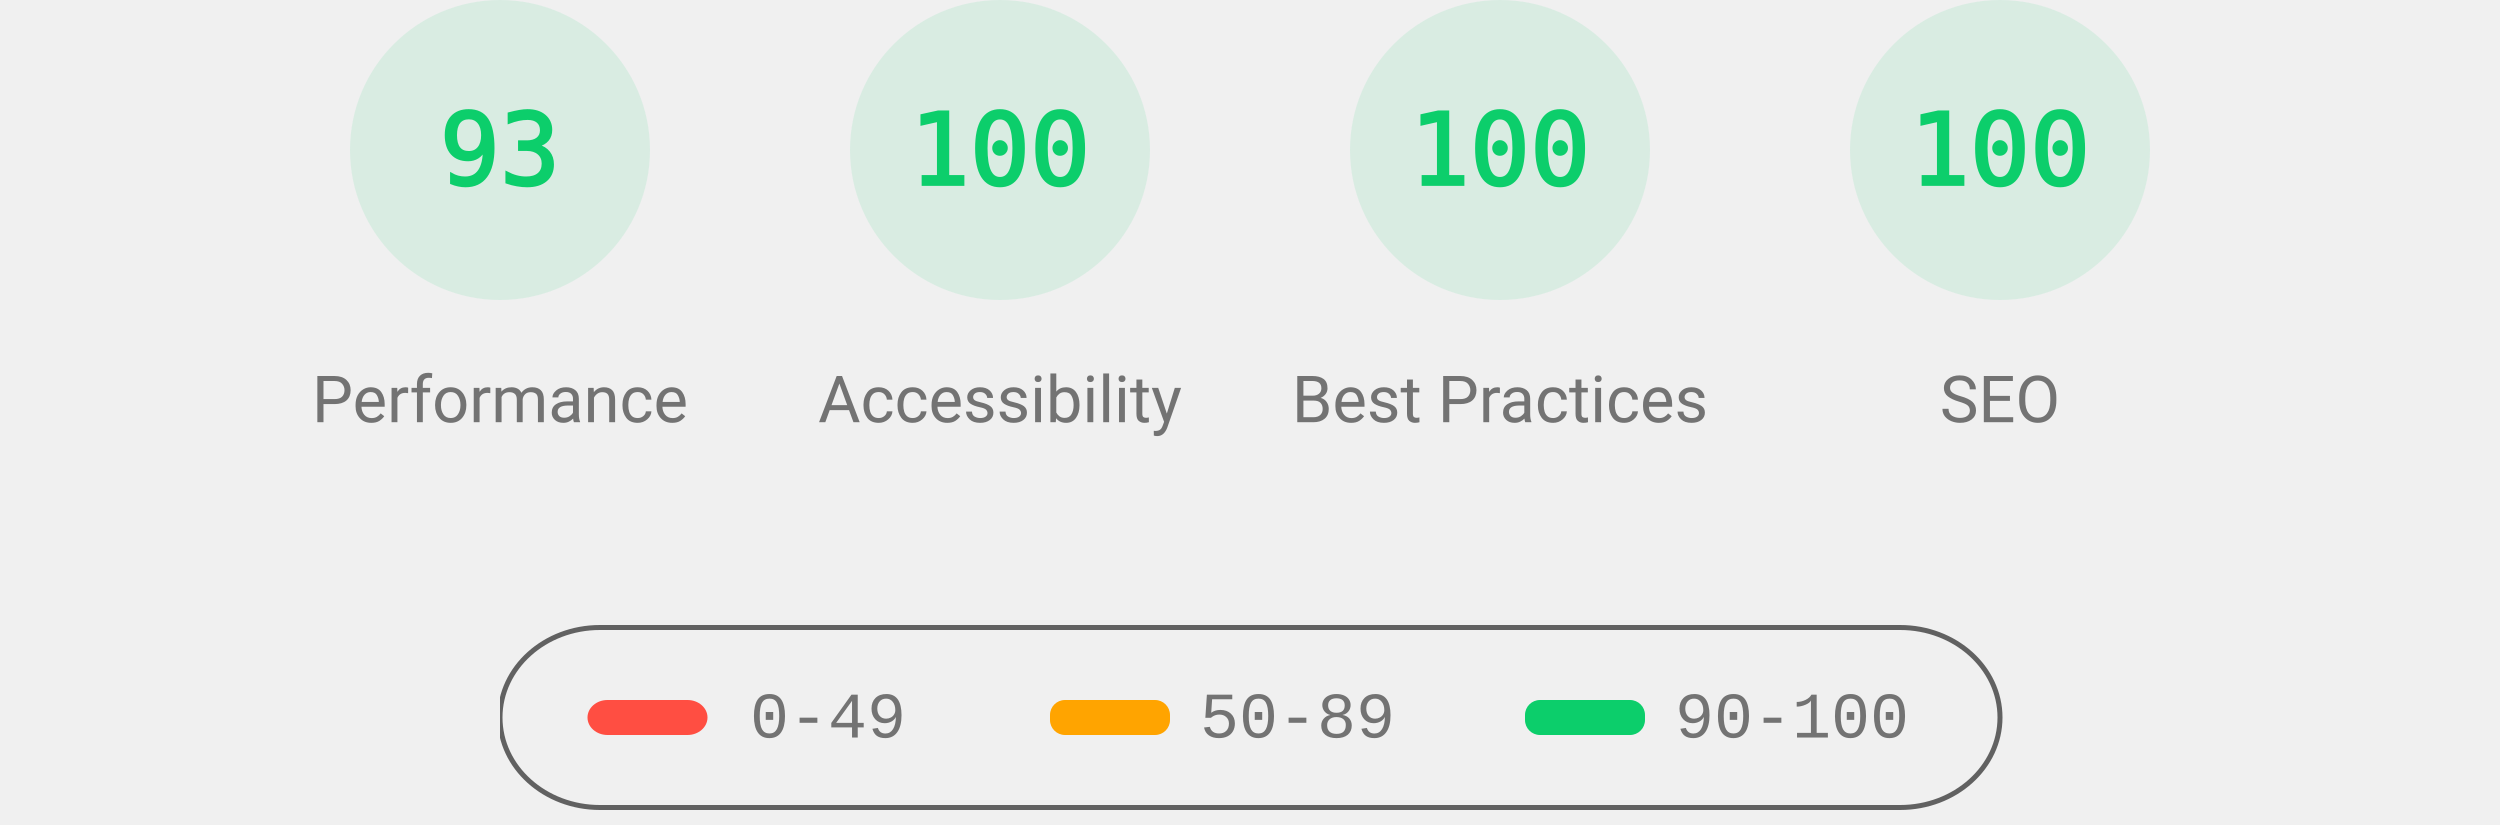
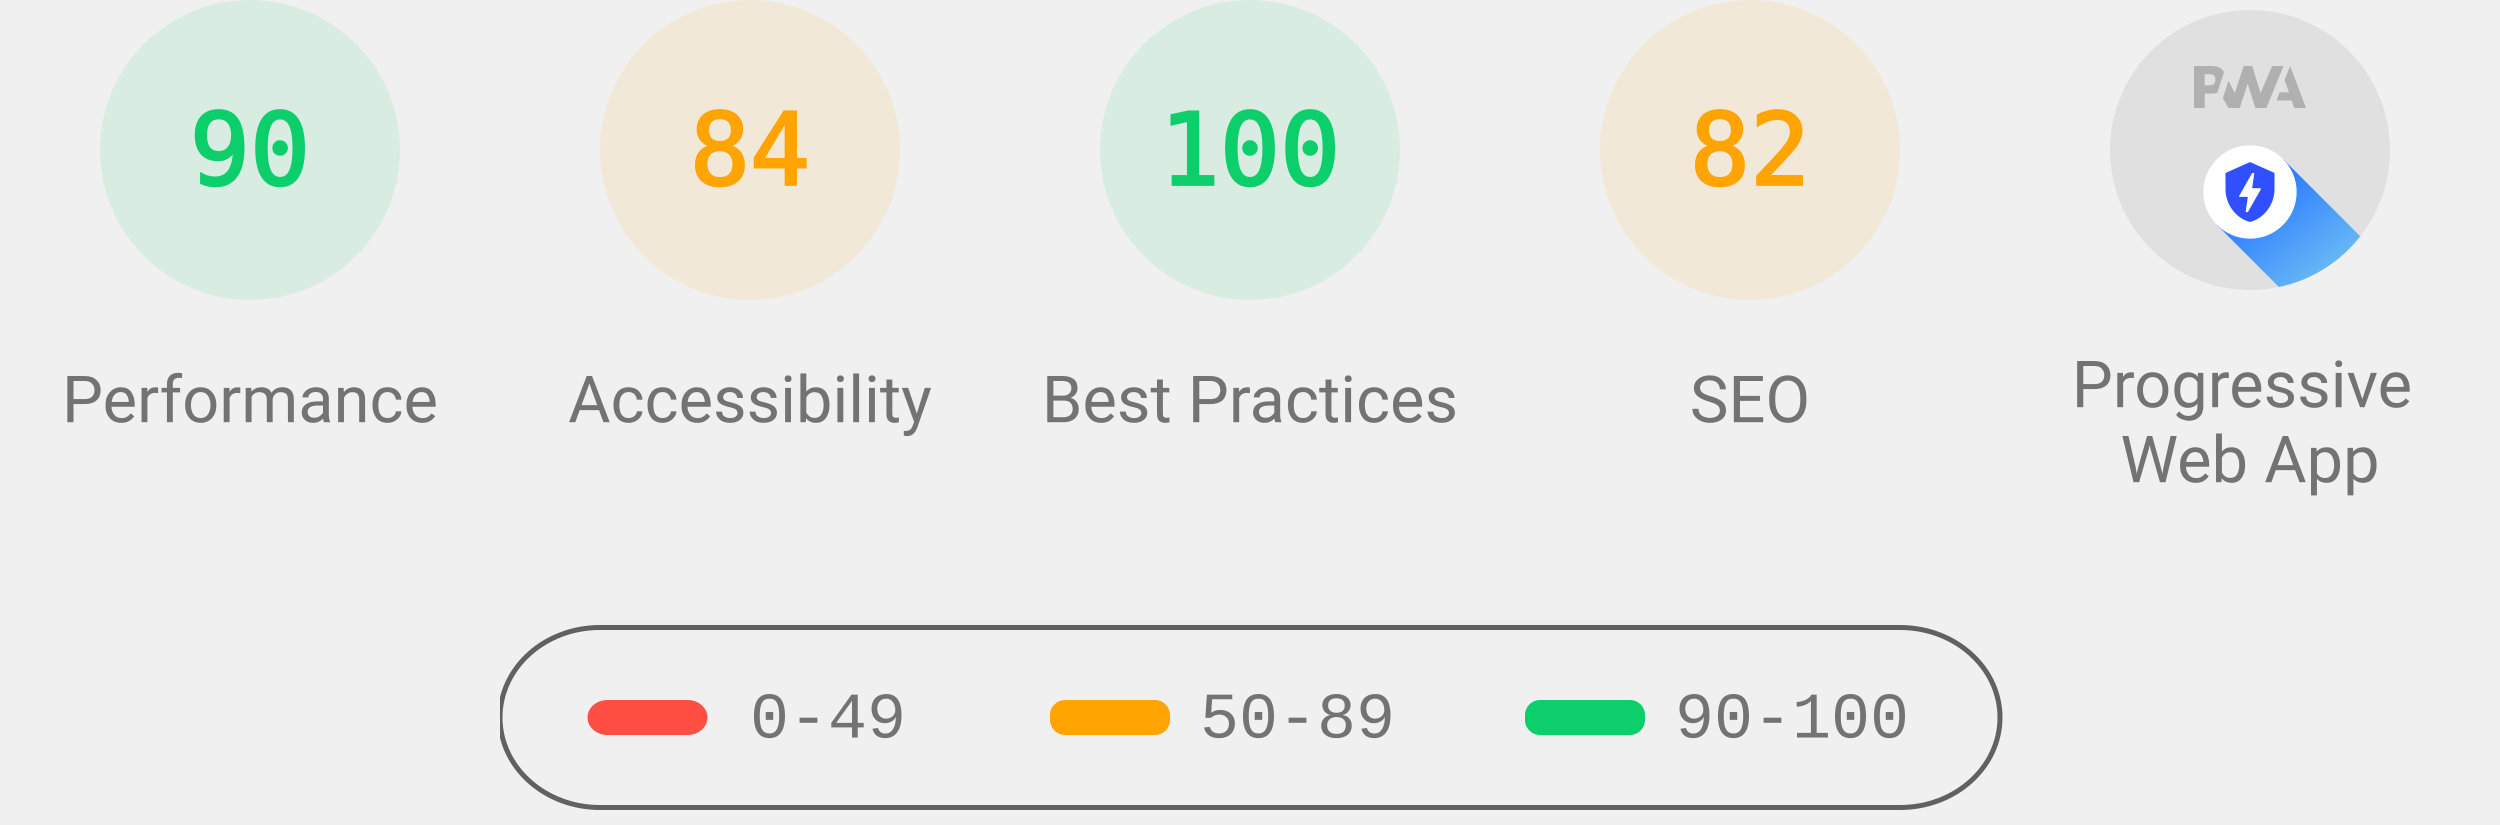
<svg xmlns="http://www.w3.org/2000/svg" class="theme--agnostic" fill="none" width="1000" height="330">
  <style>
			.gauge-base {
				opacity: 0.1
			}

			.gauge-arc {
				fill: none;
				animation-delay: 250ms;
				stroke-linecap: round;
				transform: rotate(-90deg);
				transform-origin: 100px 60px;
				animation: load-gauge 1s ease forwards
			}

			.guage-text {
				font-size: 40px;
				font-family: monospace;
				text-align: center
			}

			.guage-red {
				color: #ff4e42;
				fill: #ff4e42;
				stroke: #ff4e42
			}
			.guage-orange {
				color: #ffa400;
				fill: #ffa400;
				stroke: #ffa400
			}
			.guage-green {
				color: #0cce6b;
				fill: #0cce6b;
				stroke: #0cce6b
			}
			.theme--agnostic .guage-undefined {
				color: #5c5c5c;
				fill: #5c5c5c;
				stroke: #5c5c5c
			}
			.theme--light .guage-undefined {
				color: #1e1e1e;
				fill: #1e1e1e;
				stroke: #1e1e1e
			}
			.theme--dark .guage-undefined {
				color: #f5f5f5;
				fill: #f5f5f5;
				stroke: #f5f5f5
			}

			.guage-title {
				stroke: none;
				font-size: 26px;
				line-height: 26px;
				font-family: Roboto, Halvetica, Arial, sans-serif
			}
			.metric.guage-title {
				font-family: 'Courier New', Courier, monospace
			}
			.theme--agnostic .guage-title {
				color: #737373;
				fill: #737373
			}
			.theme--light .guage-title {
				color: #212121;
				fill: #212121
			}
			.theme--dark .guage-title {
				color: #f5f5f5;
				fill: #f5f5f5
			}

			@keyframes load-gauge {
				from {
					stroke-dasharray: 0 352.858
				}
			}
			.lh-gauge--pwa__disc {
				fill: #e0e0e0
			}
			.lh-gauge--pwa__logo {
				position: relative;
				fill: #b0b0b0
			}
			.lh-gauge--pwa__invisible {
				display: none
			}
			.lh-gauge--pwa__visible {
				display: inline
			}
			.guage-invisible {
				display: none
			}
			.lh-gauge--pwa__logo--primary-color {
				fill: #304ffe
			}
			.theme--agnostic .lh-gauge--pwa__logo--secondary-color {
				fill: #787878
			}
			.theme--light .lh-gauge--pwa__logo--secondary-color {
				fill: #3d3d3d
			}
			.theme--dark .lh-gauge--pwa__logo--secondary-color {
				fill: #d8b6b6
			}
			.theme--light #svg_2 {
				stroke: #00000022
			}
			.theme--agnostic #svg_2 {
				stroke: #616161
			}
			.theme--light #svg_2 {
				stroke: #00000022
			}
			.theme--dark #svg_2 {
				stroke: #f5f5f566
			}
		</style>
-   <svg class="guage-div guage-perf guage-green" viewBox="0 0 200 200" width="200" height="200" x="100" y="0">
-     <circle class="gauge-base" r="56" cx="100" cy="60" stroke-width="8" />
-     <circle class="gauge-arc guage-arc-1" r="56" cx="100" cy="60" stroke-width="8" style="stroke-dasharray: 327.228, 351.858;" />
-     <text class="guage-text" x="100px" y="60px" alignment-baseline="central" dominant-baseline="central" text-anchor="middle">93</text>
+   <svg class="guage-div guage-perf guage-green" viewBox="0 0 200 200" width="200" height="200" x="0" y="0">
+     <circle class="gauge-base" r="56" cx="100" cy="60" stroke-width="8" />
+     <circle class="gauge-arc guage-arc-1" r="56" cx="100" cy="60" stroke-width="8" style="stroke-dasharray: 316.672, 351.858;" />
+     <text class="guage-text" x="100px" y="60px" alignment-baseline="central" dominant-baseline="central" text-anchor="middle">90</text>
    <text class="guage-title" x="100px" y="160px" alignment-baseline="central" dominant-baseline="central" text-anchor="middle">Performance</text>
-   </svg>,<svg class="guage-div guage-perf guage-green" viewBox="0 0 200 200" width="200" height="200" x="300" y="0">
-     <circle class="gauge-base" r="56" cx="100" cy="60" stroke-width="8" />
-     <circle class="gauge-arc guage-arc-1" r="56" cx="100" cy="60" stroke-width="8" style="stroke-dasharray: 351.858, 351.858;" />
-     <text class="guage-text" x="100px" y="60px" alignment-baseline="central" dominant-baseline="central" text-anchor="middle">100</text>
+   </svg>
+   <svg class="guage-div guage-acc guage-orange" viewBox="0 0 200 200" width="200" height="200" x="200" y="0">
+     <circle class="gauge-base" r="56" cx="100" cy="60" stroke-width="8" />
+     <circle class="gauge-arc guage-arc-2" r="56" cx="100" cy="60" stroke-width="8" style="stroke-dasharray: 295.561, 351.858;" />
+     <text class="guage-text" x="100px" y="60px" alignment-baseline="central" dominant-baseline="central" text-anchor="middle">84</text>
    <text class="guage-title" x="100px" y="160px" alignment-baseline="central" dominant-baseline="central" text-anchor="middle">Accessibility</text>
-   </svg>,<svg class="guage-div guage-perf guage-green" viewBox="0 0 200 200" width="200" height="200" x="500" y="0">
-     <circle class="gauge-base" r="56" cx="100" cy="60" stroke-width="8" />
-     <circle class="gauge-arc guage-arc-1" r="56" cx="100" cy="60" stroke-width="8" style="stroke-dasharray: 351.858, 351.858;" />
+   </svg>
+   <svg class="guage-div guage-best guage-green" viewBox="0 0 200 200" width="200" height="200" x="400" y="0">
+     <circle class="gauge-base" r="56" cx="100" cy="60" stroke-width="8" />
+     <circle class="gauge-arc guage-arc-3" r="56" cx="100" cy="60" stroke-width="8" style="stroke-dasharray: 351.858, 351.858;" />
    <text class="guage-text" x="100px" y="60px" alignment-baseline="central" dominant-baseline="central" text-anchor="middle">100</text>
    <text class="guage-title" x="100px" y="160px" alignment-baseline="central" dominant-baseline="central" text-anchor="middle">Best Practices</text>
-   </svg>,<svg class="guage-div guage-perf guage-green" viewBox="0 0 200 200" width="200" height="200" x="700" y="0">
-     <circle class="gauge-base" r="56" cx="100" cy="60" stroke-width="8" />
-     <circle class="gauge-arc guage-arc-1" r="56" cx="100" cy="60" stroke-width="8" style="stroke-dasharray: 351.858, 351.858;" />
-     <text class="guage-text" x="100px" y="60px" alignment-baseline="central" dominant-baseline="central" text-anchor="middle">100</text>
+   </svg>
+   <svg class="guage-div guage-seo guage-orange" viewBox="0 0 200 200" width="200" height="200" x="600" y="0">
+     <circle class="gauge-base" r="56" cx="100" cy="60" stroke-width="8" />
+     <circle class="gauge-arc guage-arc-4" r="56" cx="100" cy="60" stroke-width="8" style="stroke-dasharray: 288.524, 351.858;" />
+     <text class="guage-text" x="100px" y="60px" alignment-baseline="central" dominant-baseline="central" text-anchor="middle">82</text>
    <text class="guage-title" x="100px" y="160px" alignment-baseline="central" dominant-baseline="central" text-anchor="middle">SEO</text>
+   </svg>
+   <svg class="guage-div guage-pwa " viewBox="0 0 200 200" width="200" height="200" x="800" y="0">
+     <svg viewBox="0 0 60 60" width="112" height="112" x="44" y="4">
+       <defs>
+         <linearGradient id="lh-gauge--pwa__check-circle__gradient-0" x1="50%" y1="0%" x2="50%" y2="100%">
+           <stop stop-color="#00C852" offset="0%" />
+           <stop stop-color="#009688" offset="100%" />
+         </linearGradient>
+         <linearGradient id="lh-gauge--pwa__installable__shadow-gradient-0" x1="76.056%" x2="24.111%" y1="82.995%" y2="24.735%">
+           <stop stop-color="#A5D6A7" offset="0%" />
+           <stop stop-color="#80CBC4" offset="100%" />
+         </linearGradient>
+         <linearGradient id="lh-gauge--pwa__fast-reliable__shadow-gradient-0" x1="76.056%" y1="82.995%" x2="25.678%" y2="26.493%">
+           <stop stop-color="#64B5F6" offset="0%" />
+           <stop stop-color="#2979FF" offset="100%" />
+         </linearGradient>
+         <g id="lh-gauge--pwa__fast-reliable-badge-0">
+           <circle fill="#FFFFFF" cx="10" cy="10" r="10" />
+           <path fill="#304FFE" d="M10 3.58l5.25 2.34v3.5c0 3.23-2.24 6.26-5.25 7-3.01-.74-5.25-3.77-5.25-7v-3.5L10 3.58zm-.47 10.74l2.76-4.83.03-.07c.04-.08 0-.24-.22-.24h-1.64l.47-3.26h-.47l-2.7 4.77c-.02.01.05-.1-.04.05-.09.16-.1.31.18.31h1.63l-.47 3.27h.47z" />
+         </g>
+         <g id="lh-gauge--pwa__installable-badge-0">
+           <circle fill="#FFFFFF" cx="10" cy="10" r="10" />
+           <path fill="#009688" d="M10 4.167A5.835 5.835 0 0 0 4.167 10 5.835 5.835 0 0 0 10 15.833 5.835 5.835 0 0 0 15.833 10 5.835 5.835 0 0 0 10 4.167zm2.917 6.416h-2.334v2.334H9.417v-2.334H7.083V9.417h2.334V7.083h1.166v2.334h2.334v1.166z" />
+         </g>
+       </defs>
+       <g stroke="none" fill-rule="nonzero">
+         <circle class="lh-gauge--pwa__disc" cx="30" cy="30" r="30" />
+         <g class="lh-gauge--pwa__logo">
+           <path d="M35.66 19.39l.7-1.75h2L37.4 15 38.6 12l3.4 9h-2.51l-.58-1.61z" />
+           <path d="M33.52 21l3.65-9h-2.42l-2.5 5.82L30.5 12h-1.86l-1.9 5.82-1.35-2.65-1.21 3.72L25.4 21h2.38l1.72-5.2 1.64 5.2z" />
+           <path fill-rule="nonzero" d="M20.3 17.91h1.48c.45 0 .85-.05 1.2-.15l.39-1.18 1.07-3.3a2.64 2.64 0 0 0-.28-.37c-.55-.6-1.36-.91-2.42-.91H18v9h2.3V17.9zm1.96-3.84c.22.22.33.5.33.87 0 .36-.1.65-.29.87-.2.23-.59.35-1.15.35h-.86v-2.41h.87c.52 0 .89.1 1.1.32z" />
+         </g>
+         <rect class="lh-gauge--pwa__component lh-gauge--pwa__na-line lh-gauge--pwa__invisible" fill="#FFFFFF" x="20" y="32" width="20" height="4" rx="2" />
+         <g class="lh-gauge--pwa__component lh-gauge--pwa__fast-reliable-badge lh-gauge--pwa__visible" transform="translate(20, 29)">
+           <path fill="url(#lh-gauge--pwa__fast-reliable__shadow-gradient-0)" d="M33.63 19.49A30 30 0 0 1 16.2 30.36L3 17.14 17.14 3l16.49 16.49z" />
+           <use href="#lh-gauge--pwa__fast-reliable-badge-0" />
+         </g>
+         <g class="lh-gauge--pwa__component lh-gauge--pwa__installable-badge lh-gauge--pwa__invisible" transform="translate(20, 29)">
+           <path fill="url(#lh-gauge--pwa__installable__shadow-gradient-0)" d="M33.629 19.487c-4.272 5.453-10.391 9.39-17.415 10.869L3 17.142 17.142 3 33.63 19.487z" />
+           <use href="#lh-gauge--pwa__installable-badge-0" />
+         </g>
+         <g class="lh-gauge--pwa__component lh-gauge--pwa__fast-reliable-installable-badges lh-gauge--pwa__invisible">
+           <g transform="translate(8, 29)">
+             <path fill="url(#lh-gauge--pwa__fast-reliable__shadow-gradient-0)" d="M16.321 30.463L3 17.143 17.142 3l22.365 22.365A29.864 29.864 0 0 1 22 31c-1.942 0-3.84-.184-5.679-.537z" />
+             <use href="#lh-gauge--pwa__fast-reliable-badge-0" />
+           </g>
+           <g transform="translate(32, 29)">
+             <path fill="url(#lh-gauge--pwa__installable__shadow-gradient-0)" d="M25.982 11.84a30.107 30.107 0 0 1-13.08 15.203L3 17.143 17.142 3l8.84 8.84z" />
+             <use href="#lh-gauge--pwa__installable-badge-0" />
+           </g>
+         </g>
+         <g class="lh-gauge--pwa__component lh-gauge--pwa__check-circle lh-gauge--pwa__invisible" transform="translate(18, 28)">
+           <circle fill="#FFFFFF" cx="12" cy="12" r="12" />
+           <path fill="url(#lh-gauge--pwa__check-circle__gradient-0)" d="M12 2a10 10 0 1 0 0 20 10 10 0 0 0 0-20zm-2 15l-5-5 1.41-1.41L10 14.17l7.59-7.59L19 8l-9 9z" />
+         </g>
+       </g>
+     </svg>
+     <text class="guage-title" y="160px" alignment-baseline="central" dominant-baseline="central" text-anchor="middle">
+       <tspan x="100px" dy="-6px">Progressive</tspan>
+       <tspan x="100px" dy="30px">Web App</tspan>
+     </text>
  </svg>
  <svg width="604" height="76" x="200" y="250">
    <g>
      <rect fill="none" id="canvas_background" height="80" width="604" y="-1" x="-1" />
      <g display="none" overflow="visible" y="0" x="0" height="100%" width="100%" id="canvasGrid">
        <rect fill="url(#gridpattern)" stroke-width="0" y="0" x="0" height="100%" width="100%" />
      </g>
    </g>
    <g>
      <rect fill-opacity="0" stroke-width="2" rx="40" id="svg_2" height="72" width="600" y="1" x="0" fill="#000000" />
      <rect stroke="#000" rx="8" id="svg_3" height="14" width="48" y="30" x="35" stroke-opacity="null" stroke-width="0" fill="#ff4e42" />
      <rect stroke="#000" rx="6" id="svg_4" height="14" width="48" y="30" x="220" stroke-opacity="null" stroke-width="0" fill="#ffa400" />
      <rect stroke="#000" rx="6" id="svg_5" height="14" width="48" y="30" x="410" stroke-opacity="null" stroke-width="0" fill="#0cce6b" />
      <text class="metric guage-title" xml:space="preserve" text-anchor="start" font-size="26" id="svg_6" y="45" x="100" stroke-opacity="null" stroke-width="0" stroke="#000">0-49</text>
      <text class="metric guage-title" xml:space="preserve" text-anchor="start" font-size="26" id="svg_7" y="45" x="280" stroke-opacity="null" stroke-width="0" stroke="#000">50-89</text>
      <text class="metric guage-title" xml:space="preserve" text-anchor="start" font-size="26" id="svg_8" y="45" x="470" stroke-opacity="null" stroke-width="0" stroke="#000">90-100</text>
    </g>
  </svg>
</svg>
